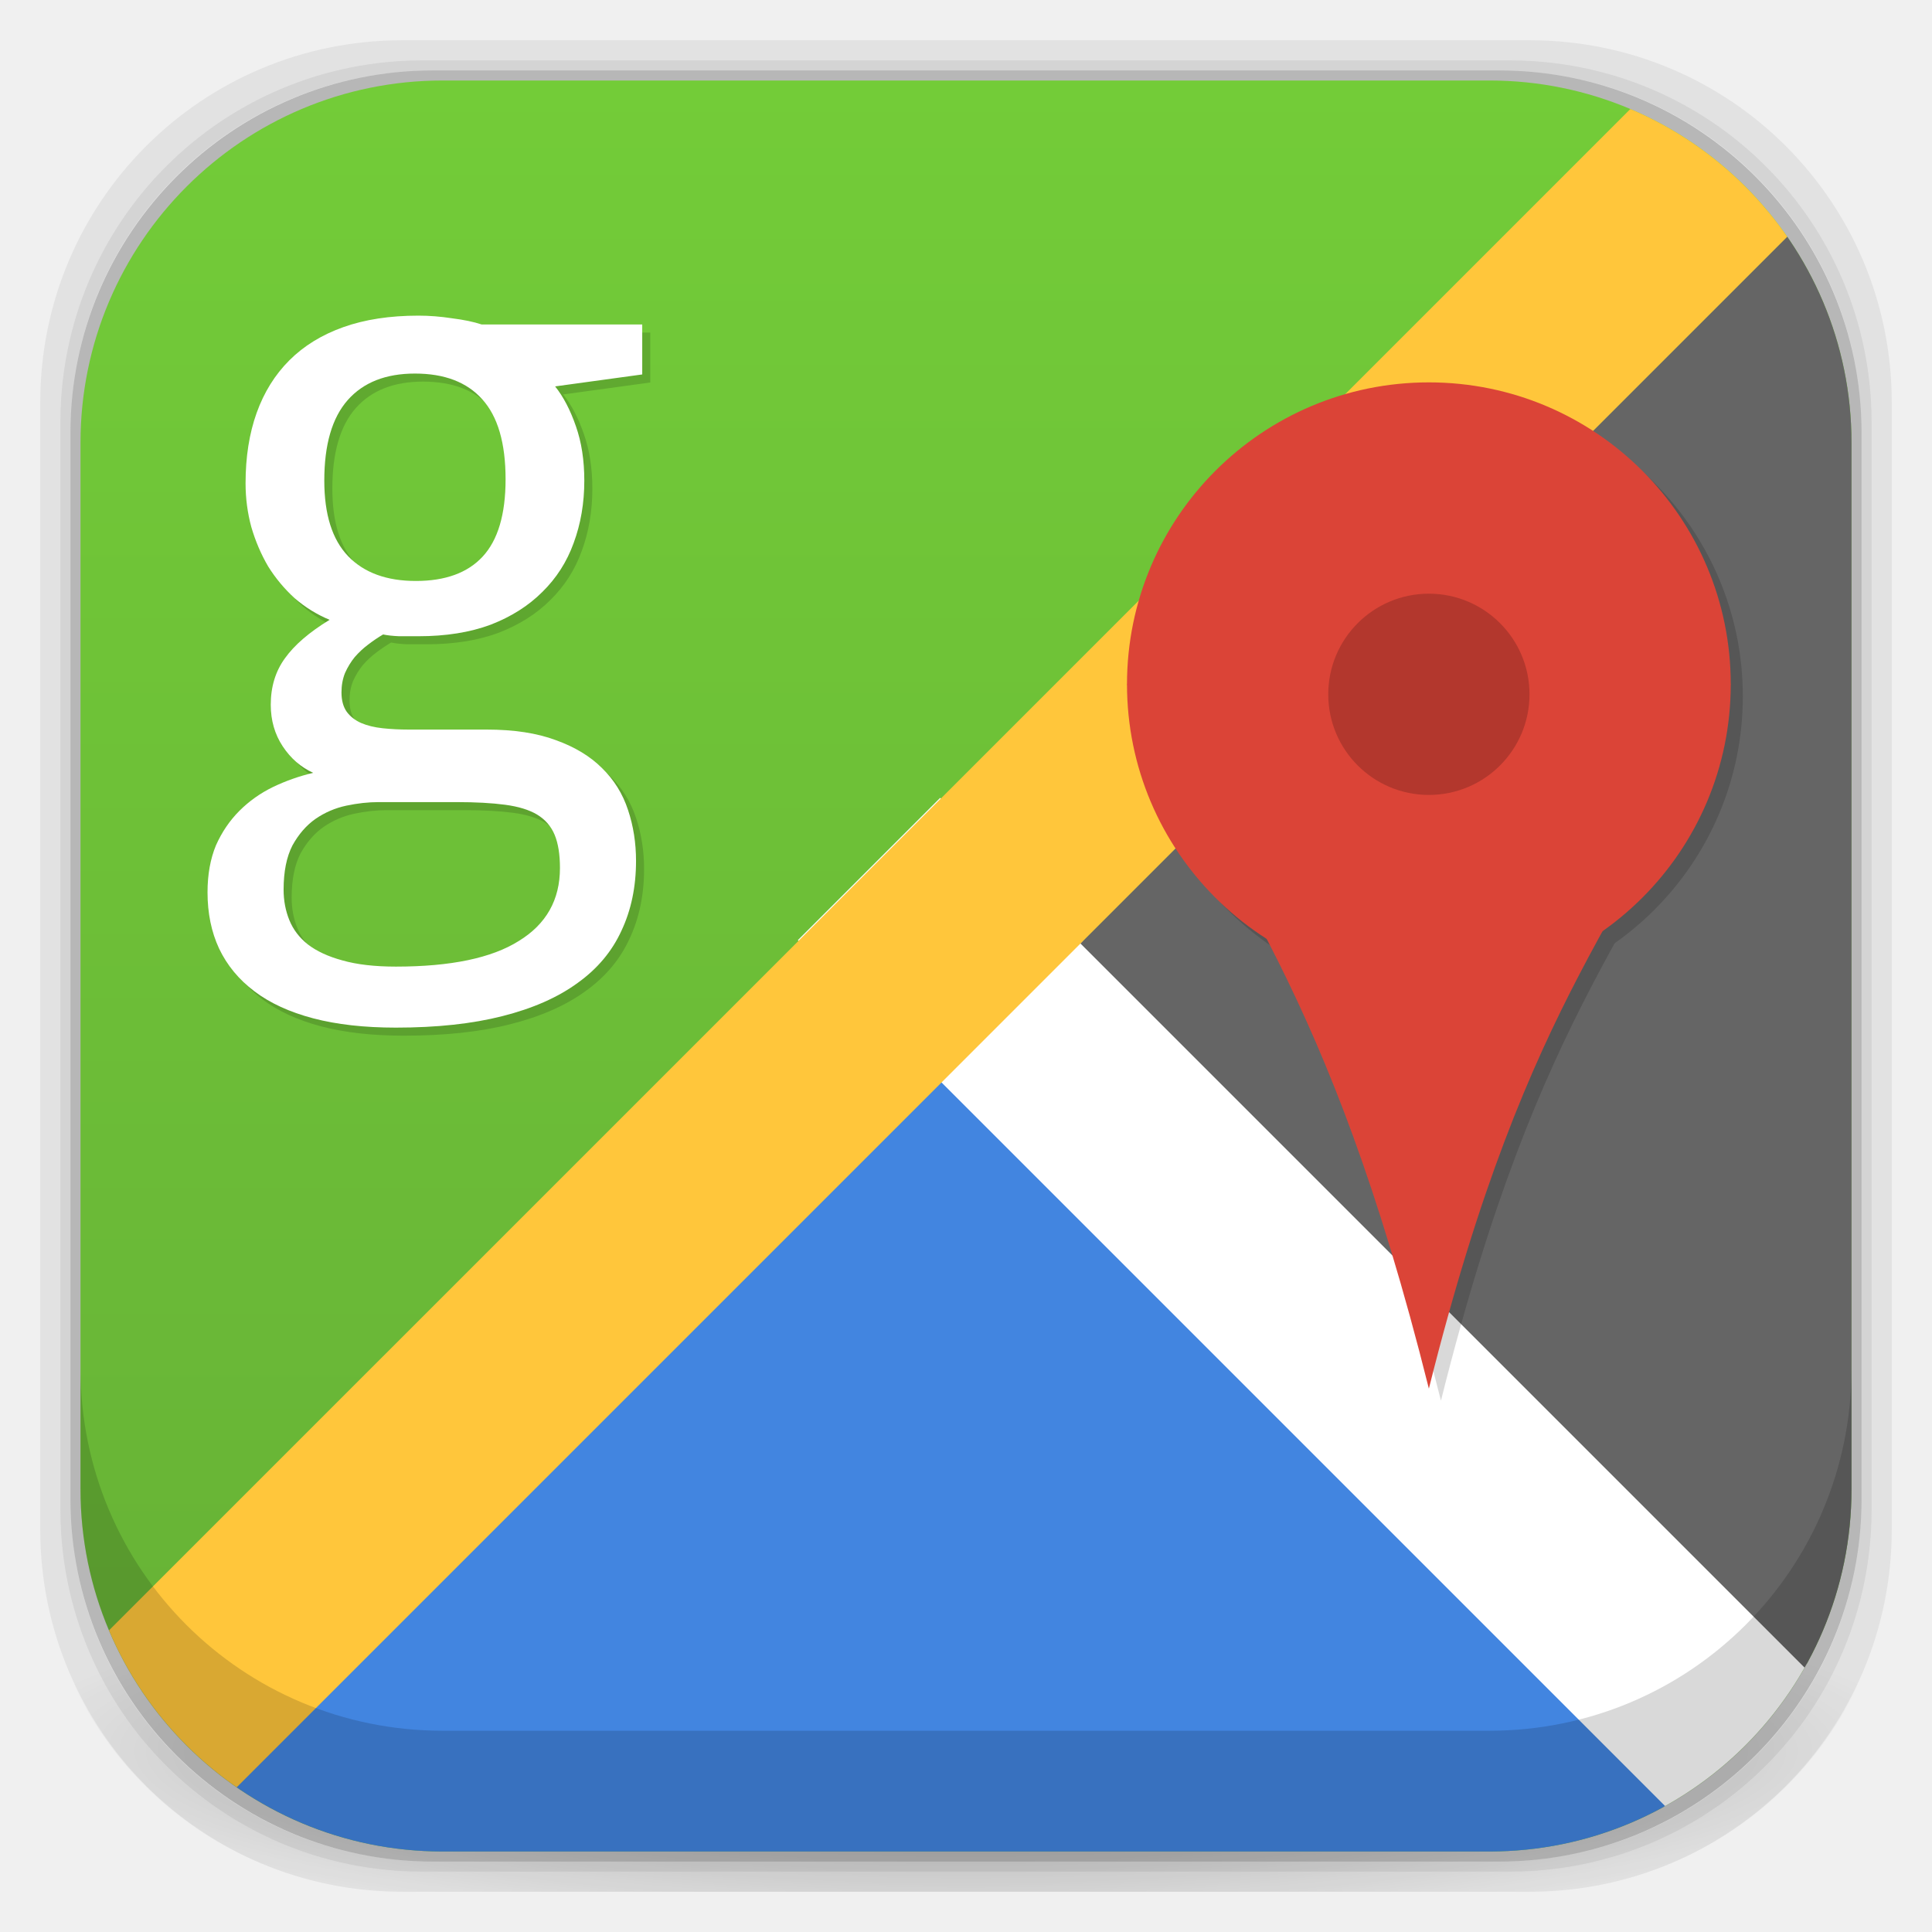
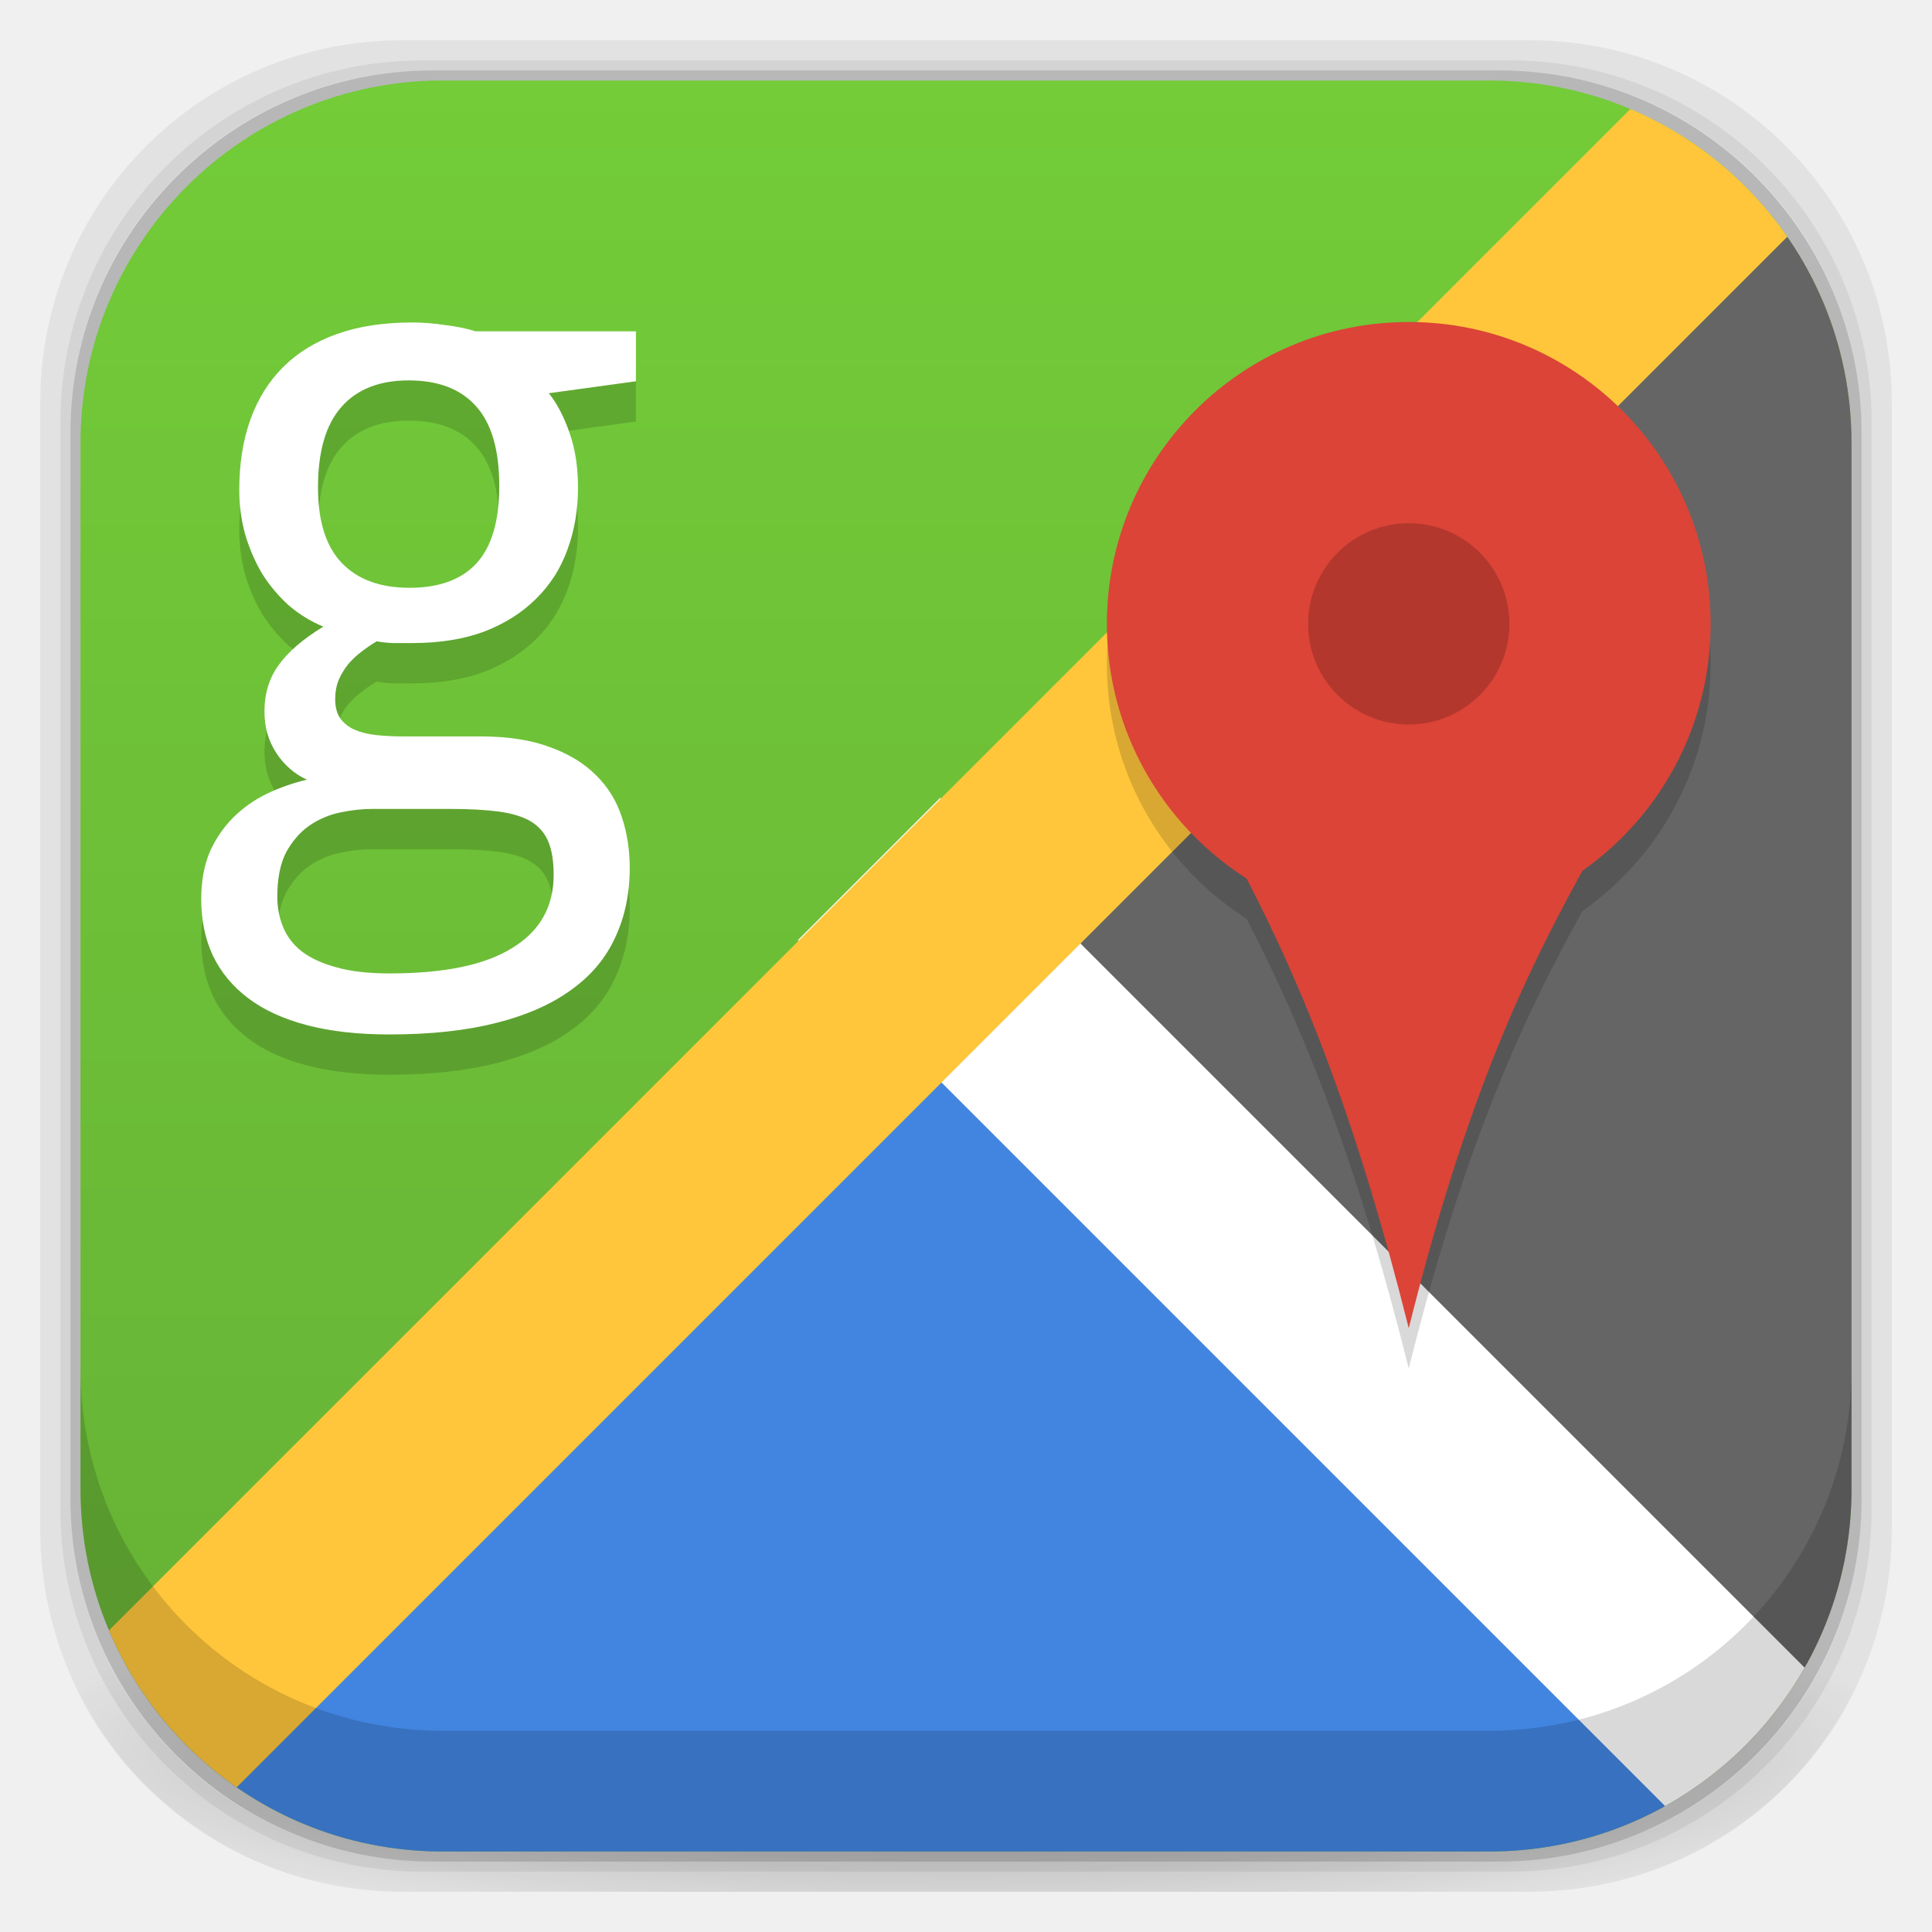
<svg xmlns="http://www.w3.org/2000/svg" xmlns:xlink="http://www.w3.org/1999/xlink" width="48" height="48" id="svg4230" version="1.1">
  <defs id="defs4232">
    <linearGradient id="linearGradient3868">
      <stop style="stop-color:#375702;stop-opacity:1;" offset="0" id="stop3870" />
      <stop style="stop-color:#3a5c05;stop-opacity:1;" offset="1" id="stop3872" />
    </linearGradient>
    <linearGradient id="linearGradient3869">
      <stop style="stop-color:#fef3f1;stop-opacity:1;" offset="0" id="stop3871" />
      <stop style="stop-color:#ffe4e7;stop-opacity:1;" offset="1" id="stop3873" />
    </linearGradient>
    <linearGradient id="linearGradient4524">
      <stop style="stop-color:#66b036;stop-opacity:1;" offset="0" id="stop4526" />
      <stop style="stop-color:#73cc38;stop-opacity:1;" offset="1" id="stop4528" />
    </linearGradient>
    <linearGradient id="linearGradient4512">
      <stop style="stop-color:#d9d2d1;stop-opacity:1;" offset="0" id="stop4514" />
      <stop style="stop-color:#fefcfc;stop-opacity:1;" offset="1" id="stop4516" />
    </linearGradient>
    <linearGradient id="linearGradient4243">
      <stop style="stop-color:#000000;stop-opacity:1;" offset="0" id="stop4245" />
      <stop style="stop-color:#000000;stop-opacity:0;" offset="1" id="stop4247" />
    </linearGradient>
    <linearGradient id="linearGradient4216">
      <stop style="stop-color:#a0c4e6;stop-opacity:1;" offset="0" id="stop4218" />
      <stop style="stop-color:#d0e2f1;stop-opacity:1;" offset="1" id="stop4220" />
    </linearGradient>
    <linearGradient id="linearGradient4208">
      <stop style="stop-color:#70a3d6;stop-opacity:1;" offset="0" id="stop4210" />
      <stop style="stop-color:#88b6e1;stop-opacity:1;" offset="1" id="stop4212" />
    </linearGradient>
    <linearGradient id="linearGradient4200">
      <stop style="stop-color:#427dbe;stop-opacity:1;" offset="0" id="stop4202" />
      <stop style="stop-color:#739bd1;stop-opacity:1;" offset="1" id="stop4204" />
    </linearGradient>
    <linearGradient id="linearGradient4192">
      <stop style="stop-color:#4970a4;stop-opacity:1;" offset="0" id="stop4194" />
      <stop style="stop-color:#6090c0;stop-opacity:1;" offset="1" id="stop4196" />
    </linearGradient>
    <radialGradient xlink:href="#linearGradient3688-166-749-5-9-1" id="radialGradient4351" gradientUnits="userSpaceOnUse" gradientTransform="matrix(2.320171,0,0,0.4,28.61784,28.6)" cx="4.993" cy="43.5" fx="4.993" fy="43.5" r="2.5" />
    <linearGradient id="linearGradient3688-166-749-5-9-1">
      <stop id="stop2883-0-2-9" style="stop-color:#181818;stop-opacity:1" offset="0" />
      <stop id="stop2885-5-3-8" style="stop-color:#181818;stop-opacity:0" offset="1" />
    </linearGradient>
    <linearGradient id="linearGradient3688-464-309-8-9-4">
      <stop id="stop2889-9-9-1" style="stop-color:#181818;stop-opacity:1" offset="0" />
      <stop id="stop2891-4-2-9" style="stop-color:#181818;stop-opacity:0" offset="1" />
    </linearGradient>
    <linearGradient id="linearGradient3702-501-757-0-4-0">
      <stop id="stop2895-0-2-1" style="stop-color:#181818;stop-opacity:0" offset="0" />
      <stop id="stop2897-2-8-2" style="stop-color:#181818;stop-opacity:1" offset="0.5" />
      <stop id="stop2899-6-1-6" style="stop-color:#181818;stop-opacity:0" offset="1" />
    </linearGradient>
    <linearGradient id="linearGradient3811-3">
      <stop style="stop-color:#000000;stop-opacity:1;" offset="0" id="stop3813-0" />
      <stop style="stop-color:#000000;stop-opacity:0;" offset="1" id="stop3815-0" />
    </linearGradient>
    <clipPath id="clipPath-887332295">
      <g id="g3945" transform="translate(0,-1004.362)">
        <rect id="rect3947" fill="#1890d0" width="46" height="46" x="1" y="1005.36" rx="4" />
      </g>
    </clipPath>
    <clipPath id="clipPath-867792831">
      <g id="g3940" transform="translate(0,-1004.362)">
        <rect id="rect3942" fill="#1890d0" width="46" height="46" x="1" y="1005.36" rx="4" />
      </g>
    </clipPath>
    <linearGradient gradientTransform="translate(-47.99779,0.00221467)" gradientUnits="userSpaceOnUse" x2="47" x1="1" id="linearGradient3764">
      <stop id="stop3935" stop-opacity="1" stop-color="#e4e4e4" />
      <stop id="stop3937" stop-opacity="1" stop-color="#eee" offset="1" />
    </linearGradient>
    <radialGradient xlink:href="#linearGradient4243" id="radialGradient4274" gradientUnits="userSpaceOnUse" gradientTransform="matrix(1.043478,0,0,0.1956518,-1.04348,35.18481)" cx="24" cy="42.5" fx="24" fy="42.5" r="23" />
    <linearGradient xlink:href="#linearGradient4512" id="linearGradient4554" gradientUnits="userSpaceOnUse" x1="12.5" y1="28" x2="12.5" y2="17" />
    <clipPath id="clipPath-368322014">
      <g transform="translate(0,-1004.362)" id="g17">
        <path style="fill:#1890d0" d="m -24,13 c 0,1.105 -0.672,2 -1.5,2 -0.828,0 -1.5,-0.895 -1.5,-2 0,-1.105 0.672,-2 1.5,-2 0.828,0 1.5,0.895 1.5,2 z" transform="matrix(15.33333,0,0,11.5,415,878.8622)" id="path19" />
      </g>
    </clipPath>
    <linearGradient xlink:href="#linearGradient3869" id="linearGradient3875" x1="24" y1="8" x2="24" y2="38" gradientUnits="userSpaceOnUse" gradientTransform="translate(-44,1004.362)" />
    <linearGradient xlink:href="#linearGradient3869" id="linearGradient3908" x1="-44.231" y1="3" x2="-44.231" y2="28" gradientUnits="userSpaceOnUse" gradientTransform="matrix(1.3,0,0,1.04,82.5,6.88)" />
    <clipPath id="clipPath-368322014-4">
      <g transform="translate(0,-1004.362)" id="g17-3">
        <path style="fill:#1890d0" d="m -24,13 c 0,1.105 -0.672,2 -1.5,2 -0.828,0 -1.5,-0.895 -1.5,-2 0,-1.105 0.672,-2 1.5,-2 0.828,0 1.5,0.895 1.5,2 z" transform="matrix(15.33333,0,0,11.5,415,878.8622)" id="path19-0" />
      </g>
    </clipPath>
    <linearGradient xlink:href="#linearGradient3868" id="linearGradient3874" x1="24" y1="1015.362" x2="24" y2="1039.362" gradientUnits="userSpaceOnUse" />
    <linearGradient xlink:href="#linearGradient3963" id="linearGradient3913" x1="25.076" y1="1039.624" x2="25.039" y2="1010.09" gradientUnits="userSpaceOnUse" />
    <linearGradient id="linearGradient3963">
      <stop style="stop-color:#000000;stop-opacity:1;" offset="0" id="stop3965" />
      <stop style="stop-color:#000000;stop-opacity:0;" offset="1" id="stop3967" />
    </linearGradient>
    <linearGradient xlink:href="#linearGradient3963" id="linearGradient3985" x1="25.076" y1="1039.624" x2="25.039" y2="1010.09" gradientUnits="userSpaceOnUse" />
    <linearGradient xlink:href="#linearGradient3963" id="linearGradient3993" x1="25.076" y1="1039.624" x2="25.039" y2="1010.09" gradientUnits="userSpaceOnUse" />
    <linearGradient xlink:href="#linearGradient3963" id="linearGradient4001" x1="25.076" y1="1039.624" x2="25.039" y2="1010.09" gradientUnits="userSpaceOnUse" />
    <linearGradient xlink:href="#linearGradient3963" id="linearGradient4009" x1="25.076" y1="1039.624" x2="25.039" y2="1010.09" gradientUnits="userSpaceOnUse" />
    <linearGradient xlink:href="#linearGradient3963" id="linearGradient4017" x1="25.076" y1="1039.624" x2="25.039" y2="1010.09" gradientUnits="userSpaceOnUse" />
    <linearGradient xlink:href="#linearGradient3963" id="linearGradient4025" x1="25.076" y1="1039.624" x2="25.039" y2="1010.09" gradientUnits="userSpaceOnUse" />
    <linearGradient xlink:href="#linearGradient3963" id="linearGradient4033" x1="25.076" y1="1039.624" x2="25.039" y2="1010.09" gradientUnits="userSpaceOnUse" />
    <linearGradient y2="1010.09" x2="25.039" y1="1039.624" x1="25.076" gradientUnits="userSpaceOnUse" id="linearGradient4049" xlink:href="#linearGradient3963" />
    <linearGradient y2="1010.09" x2="25.039" y1="1039.624" x1="25.076" gradientUnits="userSpaceOnUse" id="linearGradient4051" xlink:href="#linearGradient3963" />
    <linearGradient y2="1010.09" x2="25.039" y1="1039.624" x1="25.076" gradientUnits="userSpaceOnUse" id="linearGradient4053" xlink:href="#linearGradient3963" />
    <linearGradient y2="1010.09" x2="25.039" y1="1039.624" x1="25.076" gradientUnits="userSpaceOnUse" id="linearGradient4055" xlink:href="#linearGradient3963" />
    <linearGradient y2="1010.09" x2="25.039" y1="1039.624" x1="25.076" gradientUnits="userSpaceOnUse" id="linearGradient4057" xlink:href="#linearGradient3963" />
    <linearGradient y2="1010.09" x2="25.039" y1="1039.624" x1="25.076" gradientUnits="userSpaceOnUse" id="linearGradient4059" xlink:href="#linearGradient3963" />
    <linearGradient y2="1010.09" x2="25.039" y1="1039.624" x1="25.076" gradientUnits="userSpaceOnUse" id="linearGradient4061" xlink:href="#linearGradient3963" />
    <linearGradient y2="1010.09" x2="25.039" y1="1039.624" x1="25.076" gradientUnits="userSpaceOnUse" id="linearGradient4063" xlink:href="#linearGradient3963" />
    <linearGradient xlink:href="#linearGradient3963" id="linearGradient4032" x1="24.099" y1="1049.488" x2="24.078" y2="1006.266" gradientUnits="userSpaceOnUse" />
    <linearGradient xlink:href="#linearGradient4441" id="linearGradient4447" x1="24.375" y1="38" x2="24.375" y2="2" gradientUnits="userSpaceOnUse" />
    <linearGradient id="linearGradient4441">
      <stop style="stop-color:#ffffff;stop-opacity:0.12;" offset="0" id="stop4443" />
      <stop style="stop-color:#ffffff;stop-opacity:0.44;" offset="1" id="stop4445" />
    </linearGradient>
    <linearGradient xlink:href="#linearGradient3868-5" id="linearGradient3899" gradientUnits="userSpaceOnUse" x1="24" y1="1015.362" x2="24" y2="1039.362" />
    <linearGradient id="linearGradient3868-5">
      <stop style="stop-color:#517d03;stop-opacity:1;" offset="0" id="stop3870-5" />
      <stop style="stop-color:#518107;stop-opacity:1;" offset="1" id="stop3872-3" />
    </linearGradient>
    <linearGradient xlink:href="#linearGradient3868-5" id="linearGradient7137" x1="241.005" y1="142.166" x2="241.091" y2="350.763" gradientUnits="userSpaceOnUse" />
    <linearGradient xlink:href="#linearGradient3868-5" id="linearGradient7139" gradientUnits="userSpaceOnUse" x1="241.005" y1="142.166" x2="241.091" y2="350.763" />
    <linearGradient xlink:href="#linearGradient3868-5" id="linearGradient7354" x1="81.5" y1="1014.112" x2="81.5" y2="1045.862" gradientUnits="userSpaceOnUse" gradientTransform="translate(7,-3.625)" />
    <linearGradient xlink:href="#linearGradient3868-5" id="linearGradient3955" x1="51.927" y1="1039.369" x2="67.927" y2="1039.369" gradientUnits="userSpaceOnUse" gradientTransform="matrix(1.375,0,0,1.066667,-21.40004,-82.29813)" />
    <linearGradient xlink:href="#linearGradient4524" id="linearGradient4276" gradientUnits="userSpaceOnUse" x1="24" y1="46" x2="24" y2="2" gradientTransform="translate(8.1469726e-7,1.7442975e-5)" />
    <clipPath clipPathUnits="userSpaceOnUse" id="clipPath4293">
      <rect style="fill:url(#linearGradient4297);fill-opacity:1;stroke:none" id="rect4295" width="44" height="44" x="2" y="2" ry="9" rx="9" transform="matrix(0.7071068,0.7071068,-0.7071068,0.7071068,0,0)" />
    </clipPath>
    <linearGradient xlink:href="#linearGradient4524" id="linearGradient4297" gradientUnits="userSpaceOnUse" x1="24" y1="46" x2="24" y2="2" />
    <clipPath clipPathUnits="userSpaceOnUse" id="clipPath4305">
      <rect style="fill:url(#linearGradient4309);fill-opacity:1;stroke:none" id="rect4307" width="44" height="44" x="2" y="2" ry="9" rx="9" transform="matrix(0.7071068,-0.7071068,0.7071068,0.7071068,0,0)" />
    </clipPath>
    <linearGradient xlink:href="#linearGradient4524" id="linearGradient4309" gradientUnits="userSpaceOnUse" gradientTransform="translate(8.1469726e-7,1.7442975e-5)" x1="24" y1="46" x2="24" y2="2" />
    <clipPath clipPathUnits="userSpaceOnUse" id="clipPath4354">
      <rect style="opacity:1;fill:#b3b3b3;fill-opacity:1" id="rect4356" width="34.875" height="40" x="35.551" y="-42.406" rx="0" ry="0" transform="matrix(0.7071068,0.7071068,-0.7071068,0.7071068,0,0)" />
    </clipPath>
    <clipPath clipPathUnits="userSpaceOnUse" id="clipPath4364">
      <rect style="fill:url(#linearGradient4368);fill-opacity:1;stroke:none" id="rect4366" width="44" height="44" x="2" y="2" ry="9" rx="9" transform="matrix(0.7071068,-0.7071068,0.7071068,0.7071068,0,0)" />
    </clipPath>
    <linearGradient xlink:href="#linearGradient4524" id="linearGradient4368" gradientUnits="userSpaceOnUse" gradientTransform="translate(8.1469726e-7,1.7442975e-5)" x1="24" y1="46" x2="24" y2="2" />
  </defs>
  <g id="layer3" style="display:inline">
    <path style="opacity:0.06;fill:#000000;fill-opacity:1;stroke:none" d="M 10,1 C 5.014,1 1,5.014 1,10 l 0,28 c 0,4.986 4.014,9 9,9 l 28,0 c 4.986,0 9,-4.014 9,-9 L 47,10 C 47,5.014 42.986,1 38,1 L 10,1 z m 0.5,0.5 27,0 c 4.986,0 9,4.014 9,9 l 0,27 c 0,4.986 -4.014,9 -9,9 l -27,0 c -4.986,0 -9,-4.014 -9,-9 l 0,-27 c 0,-4.986 4.014,-9 9,-9 z" id="rect3829" />
    <path style="opacity:0.12;fill:#000000;fill-opacity:1;stroke:none" d="m 10.5,1.5 c -4.986,0 -9,4.014 -9,9 l 0,27 c 0,4.986 4.014,9 9,9 l 27,0 c 4.986,0 9,-4.014 9,-9 l 0,-27 c 0,-4.986 -4.014,-9 -9,-9 l -27,0 z m 0.25,0.25 26.5,0 c 4.986,0 9,4.014 9,9 l 0,26.5 c 0,4.986 -4.014,9 -9,9 l -26.5,0 c -4.986,0 -9,-4.014 -9,-9 l 0,-26.5 c 0,-4.986 4.014,-9 9,-9 z" id="rect3827" />
    <rect style="opacity:0.24;fill:#000000;fill-opacity:1;stroke:none" id="rect3038-4" width="44.5" height="44.5" x="1.75" y="1.75" ry="9" rx="9" />
  </g>
  <g id="layer6" style="display:inline">
    <path style="opacity:0.3;fill:url(#radialGradient4274);fill-opacity:1;stroke:none" d="M 1.031,39 C 1.519,43.519 5.347,47 10,47 l 28,0 c 4.653,0 8.481,-3.481 8.969,-8 l -45.938,0 z" id="rect4241" />
  </g>
  <g id="layer2" style="display:inline">
    <rect rx="9" ry="9" y="2" x="2" height="44" width="44" id="rect4274" style="fill:url(#linearGradient4276);fill-opacity:1;stroke:none" />
    <rect style="opacity:1;fill:#ffffff;fill-opacity:1" id="rect4303" width="45" height="5" x="30.533" y="-2.5" rx="0" ry="5" transform="matrix(0.7071068,0.7071068,-0.7071068,0.7071068,0,0)" clip-path="url(#clipPath4305)" />
    <rect style="fill:#656565;fill-opacity:1;stroke:none" id="rect4311" width="44" height="44" x="2" y="2" ry="9" rx="9" clip-path="url(#clipPath4354)" />
    <rect style="opacity:1;fill:#4285e0;fill-opacity:1" id="rect4362" width="35" height="35" x="35.533" y="2.476" rx="0" ry="0" transform="matrix(0.7071068,0.7071068,-0.7071068,0.7071068,0,0)" clip-path="url(#clipPath4364)" />
    <path style="opacity:1;fill:#ffc63b;fill-opacity:1" clip-path="url(#clipPath4293)" d="m -38.106,30.557 90,0 c 10e-7,0 2e-6,0 2e-6,2e-6 l 0,5 c 0,1e-6 -1e-6,2e-6 -2e-6,2e-6 l -90,0 c -10e-7,0 -2e-6,-10e-7 -2e-6,-2e-6 l 0,-5 c 0,-2e-6 10e-7,-2e-6 2e-6,-2e-6 z" id="rect4287" transform="matrix(0.7071068,-0.7071068,0.7071068,0.7071068,0,0)" />
-     <g style="opacity:0.15;fill:#000000;fill-opacity:1" transform="matrix(0.5,0,0,0.5,58.3,15.8)" id="g4433">
+     <g style="opacity:0.15;fill:#000000;fill-opacity:1" transform="matrix(0.5,0,0,0.5,57.5,15)" id="g4433">
      <circle style="opacity:1;fill:#000000;fill-opacity:1" id="circle4435" cx="-45" cy="3" r="15" />
      <path style="opacity:1;fill:#000000;fill-opacity:1" d="m -60,3 30,0 c -5,11.666 -10,15 -15,35 l 2e-6,0 C -50,18 -55,13 -60,3 Z" id="path4437" />
    </g>
-     <g id="g4427" transform="matrix(0.5,0,0,0.5,58,15.5)" style="fill:#db4437;fill-opacity:1">
+     <g id="g4427" transform="matrix(0.5,0,0,0.5,57.5,14)" style="fill:#db4437;fill-opacity:1">
      <circle r="15" cy="3" cx="-45" id="path4422" style="opacity:1;fill:#db4437;fill-opacity:1" />
      <path id="rect4424" d="m -60,3 30,0 c -5,11.666 -10,15 -15,35 l 2e-6,0 C -50,18 -55,13 -60,3 Z" style="opacity:1;fill:#db4437;fill-opacity:1" />
    </g>
-     <circle style="opacity:1;fill:#b3372d;fill-opacity:1" id="path4431" cx="35.5" cy="17.25" r="2.5" />
-     <g id="g4292" style="font-style:normal;font-variant:normal;font-weight:bold;font-stretch:normal;font-size:40px;line-height:125%;font-family:'Droid Sans';-inkscape-font-specification:'Droid Sans Bold';letter-spacing:0px;word-spacing:0px;fill:#000000;fill-opacity:1;stroke:none;stroke-width:1px;stroke-linecap:butt;stroke-linejoin:miter;stroke-opacity:1;opacity:0.15" transform="translate(0.2,0.2)">
+     <circle style="opacity:1;fill:#b3372d;fill-opacity:1" id="path4431" cx="35" cy="15.5" r="2.5" />
+     <g id="g4292" style="font-style:normal;font-variant:normal;font-weight:bold;font-stretch:normal;font-size:40px;line-height:125%;font-family:'Droid Sans';-inkscape-font-specification:'Droid Sans Bold';letter-spacing:0px;word-spacing:0px;opacity:0.15;fill:#000000;fill-opacity:1;stroke:none;stroke-width:1px;stroke-linecap:butt;stroke-linejoin:miter;stroke-opacity:1" transform="translate(-0.1564965,1.169731)">
      <path id="path4294" style="font-style:normal;font-variant:normal;font-weight:normal;font-stretch:normal;font-size:22.5px;font-family:'Droid Sans';-inkscape-font-specification:'Droid Sans';fill:#000000" d="m 15.956,8.062 0,1.241 -2.164,0.297 q 0.308,0.385 0.516,0.989 0.209,0.593 0.209,1.351 0,0.835 -0.264,1.549 -0.253,0.703 -0.78,1.219 -0.516,0.516 -1.285,0.813 -0.769,0.286 -1.791,0.286 -0.242,0 -0.483,0 -0.242,-0.011 -0.396,-0.044 -0.187,0.11 -0.374,0.253 -0.176,0.132 -0.33,0.308 -0.143,0.176 -0.242,0.396 -0.088,0.22 -0.088,0.483 0,0.297 0.132,0.483 0.132,0.176 0.352,0.275 0.231,0.099 0.538,0.132 0.308,0.033 0.648,0.033 l 1.934,0 q 1.022,0 1.725,0.264 0.703,0.253 1.143,0.692 0.45,0.439 0.648,1.044 0.198,0.593 0.198,1.263 0,0.967 -0.363,1.736 -0.352,0.769 -1.088,1.296 -0.736,0.538 -1.868,0.824 -1.121,0.286 -2.648,0.286 -1.176,0 -2.054,-0.231 Q 6.903,25.069 6.321,24.629 5.739,24.19 5.442,23.564 5.156,22.948 5.156,22.168 q 0,-0.659 0.209,-1.165 0.22,-0.494 0.582,-0.857 0.363,-0.363 0.835,-0.593 0.483,-0.231 1,-0.352 -0.461,-0.209 -0.758,-0.659 -0.297,-0.45 -0.297,-1.033 0,-0.67 0.352,-1.154 0.352,-0.494 1.11,-0.956 Q 7.716,15.203 7.321,14.863 6.936,14.511 6.662,14.072 6.398,13.621 6.244,13.094 6.101,12.566 6.101,12.006 q 0,-0.978 0.275,-1.747 Q 6.651,9.49 7.189,8.952 7.727,8.414 8.529,8.128 9.331,7.842 10.397,7.842 q 0.406,0 0.835,0.066 0.439,0.055 0.736,0.154 l 3.988,0 z M 7.046,22.103 q 0,0.406 0.143,0.758 0.143,0.352 0.461,0.604 0.33,0.253 0.857,0.396 0.538,0.154 1.329,0.154 2.043,0 3.054,-0.637 1.022,-0.626 1.022,-1.813 0,-0.505 -0.132,-0.824 -0.132,-0.319 -0.439,-0.505 -0.297,-0.176 -0.791,-0.242 -0.494,-0.066 -1.208,-0.066 l -1.934,0 q -0.385,0 -0.802,0.088 -0.417,0.088 -0.769,0.33 Q 7.497,20.586 7.266,21.004 7.046,21.432 7.046,22.103 Z M 8.057,11.94 q 0,1.263 0.593,1.879 0.593,0.615 1.681,0.615 1.099,0 1.659,-0.604 0.571,-0.615 0.571,-1.923 0,-1.351 -0.582,-1.989 -0.571,-0.637 -1.67,-0.637 -1.088,0 -1.67,0.659 -0.582,0.659 -0.582,2 z" />
    </g>
-     <g style="font-style:normal;font-variant:normal;font-weight:bold;font-stretch:normal;font-size:40px;line-height:125%;font-family:'Droid Sans';-inkscape-font-specification:'Droid Sans Bold';letter-spacing:0px;word-spacing:0px;fill:#ffffff;fill-opacity:1;stroke:none;stroke-width:1px;stroke-linecap:butt;stroke-linejoin:miter;stroke-opacity:1" id="text4285">
+     <g style="font-style:normal;font-variant:normal;font-weight:bold;font-stretch:normal;font-size:40px;line-height:125%;font-family:'Droid Sans';-inkscape-font-specification:'Droid Sans Bold';letter-spacing:0px;word-spacing:0px;fill:#ffffff;fill-opacity:1;stroke:none;stroke-width:1px;stroke-linecap:butt;stroke-linejoin:miter;stroke-opacity:1" id="text4285" transform="translate(-0.1564965,0.169731)">
      <path d="m 15.956,8.062 0,1.241 -2.164,0.297 q 0.308,0.385 0.516,0.989 0.209,0.593 0.209,1.351 0,0.835 -0.264,1.549 -0.253,0.703 -0.78,1.219 -0.516,0.516 -1.285,0.813 -0.769,0.286 -1.791,0.286 -0.242,0 -0.483,0 -0.242,-0.011 -0.396,-0.044 -0.187,0.11 -0.374,0.253 -0.176,0.132 -0.33,0.308 -0.143,0.176 -0.242,0.396 -0.088,0.22 -0.088,0.483 0,0.297 0.132,0.483 0.132,0.176 0.352,0.275 0.231,0.099 0.538,0.132 0.308,0.033 0.648,0.033 l 1.934,0 q 1.022,0 1.725,0.264 0.703,0.253 1.143,0.692 0.45,0.439 0.648,1.044 0.198,0.593 0.198,1.263 0,0.967 -0.363,1.736 -0.352,0.769 -1.088,1.296 -0.736,0.538 -1.868,0.824 -1.121,0.286 -2.648,0.286 -1.176,0 -2.054,-0.231 Q 6.903,25.069 6.321,24.629 5.739,24.19 5.442,23.564 5.156,22.948 5.156,22.168 q 0,-0.659 0.209,-1.165 0.22,-0.494 0.582,-0.857 0.363,-0.363 0.835,-0.593 0.483,-0.231 1,-0.352 -0.461,-0.209 -0.758,-0.659 -0.297,-0.45 -0.297,-1.033 0,-0.67 0.352,-1.154 0.352,-0.494 1.11,-0.956 Q 7.716,15.203 7.321,14.863 6.936,14.511 6.662,14.072 6.398,13.621 6.244,13.094 6.101,12.566 6.101,12.006 q 0,-0.978 0.275,-1.747 Q 6.651,9.49 7.189,8.952 7.727,8.414 8.529,8.128 9.331,7.842 10.397,7.842 q 0.406,0 0.835,0.066 0.439,0.055 0.736,0.154 l 3.988,0 z M 7.046,22.103 q 0,0.406 0.143,0.758 0.143,0.352 0.461,0.604 0.33,0.253 0.857,0.396 0.538,0.154 1.329,0.154 2.043,0 3.054,-0.637 1.022,-0.626 1.022,-1.813 0,-0.505 -0.132,-0.824 -0.132,-0.319 -0.439,-0.505 -0.297,-0.176 -0.791,-0.242 -0.494,-0.066 -1.208,-0.066 l -1.934,0 q -0.385,0 -0.802,0.088 -0.417,0.088 -0.769,0.33 Q 7.497,20.586 7.266,21.004 7.046,21.432 7.046,22.103 Z M 8.057,11.94 q 0,1.263 0.593,1.879 0.593,0.615 1.681,0.615 1.099,0 1.659,-0.604 0.571,-0.615 0.571,-1.923 0,-1.351 -0.582,-1.989 -0.571,-0.637 -1.67,-0.637 -1.088,0 -1.67,0.659 -0.582,0.659 -0.582,2 z" style="font-style:normal;font-variant:normal;font-weight:normal;font-stretch:normal;font-size:22.5px;font-family:'Droid Sans';-inkscape-font-specification:'Droid Sans';fill:#ffffff" id="path4290" />
    </g>
  </g>
  <g id="layer1" transform="translate(0,-1004.362)" style="display:inline">
    <path style="fill:#ffffff;stroke-miterlimit:10" id="path14" d="m 1864.47,1387.17 4.917,0.529 0,8.625 5.531,0.393 0,5.412 -5.531,-0.256 0,19.773 c 0,1.72 0.188,2.825 0.572,3.325 0.342,0.457 0.871,0.679 1.583,0.679 0.068,0 0.141,0 0.209,-0 1.088,-0.064 2.275,-0.397 3.564,-0.986 l 0,4.972 c -2.194,0.96 -4.345,1.536 -6.457,1.716 -0.303,0.021 -0.602,0.034 -0.888,0.034 -1.912,0 -3.372,-0.555 -4.37,-1.677 -1.165,-1.302 -1.746,-3.393 -1.746,-6.261 l 0,-21.919 -2.659,-0.119 0,-5.8 3.239,0.235 2.036,-8.668" />
    <path style="fill:#0c481e;stroke-miterlimit:10" id="path20" d="m 1863.599,1429.702 c -1.165,-1.302 -1.746,-3.393 -1.746,-6.261 l 0,-21.919 -2.659,-0.119 0,-5.8 -2.565,0 0,1.297 c 0.371,1.396 0.661,2.911 0.879,4.541 l 1.78,0.081 0,21.919 c 0,2.868 0.58,4.959 1.746,6.261 0.999,1.123 2.458,1.677 4.37,1.677 l 2.565,0 c -1.912,0 -3.372,-0.555 -4.37,-1.677 z m 0.871,-42.533 -2.565,0 -1.993,8.484 2.522,0.184 2.036,-8.668" />
    <path style="fill:#ffffff;stroke-miterlimit:10" id="path22" d="m 1847.71,1424.082 c 1.003,-2.578 1.498,-7.644 1.498,-15.198 0,-6.782 -0.491,-11.446 -1.485,-14.003 -0.999,-2.574 -2.488,-3.965 -4.49,-4.14 -0.154,-0.013 -0.303,-0.021 -0.452,-0.021 -1.852,0 -3.278,1.084 -4.272,3.256 -1.075,2.364 -1.617,7.272 -1.617,14.698 0,7.174 0.529,12.27 1.596,15.257 1.003,2.847 2.505,4.259 4.481,4.259 0.09,0 0.175,-0 0.265,-0.01 1.976,-0.128 3.465,-1.494 4.477,-4.101 m 7.673,1.6 c -1.758,4.144 -4.439,6.854 -8.104,8.109 0.371,1.899 0.93,3.179 1.673,3.85 0.576,0.521 1.464,0.777 2.655,0.777 0.346,0 0.717,-0.021 1.105,-0.064 l 0,5.599 -2.544,0.337 c -0.747,0.094 -1.46,0.145 -2.134,0.145 -2.228,0 -4.029,-0.542 -5.386,-1.635 -1.797,-1.438 -3.12,-4.221 -3.969,-8.335 -3.897,-0.832 -6.939,-3.312 -9.043,-7.469 -2.134,-4.229 -3.222,-10.413 -3.222,-18.497 0,-8.719 1.49,-15.155 4.417,-19.239 2.467,-3.44 5.915,-5.134 10.251,-5.134 0.691,0 1.413,0.043 2.151,0.128 5.1,0.589 8.8,2.996 11.207,7.166 2.364,4.08 3.521,9.931 3.521,17.609 0,7.037 -0.854,12.569 -2.578,16.653" />
    <path style="fill:#0c481e;stroke-miterlimit:10" id="path26" d="m 1845.022,1394.881 c 0.999,2.556 1.49,7.221 1.49,14.003 0,7.554 -0.495,12.62 -1.502,15.198 -0.807,2.083 -1.929,3.376 -3.354,3.875 0.414,0.154 0.854,0.235 1.315,0.235 0.09,0 0.175,-0 0.265,-0.01 1.976,-0.128 3.465,-1.494 4.477,-4.101 1.003,-2.578 1.498,-7.644 1.498,-15.198 0,-6.782 -0.491,-11.446 -1.485,-14.003 -0.999,-2.574 -2.488,-3.965 -4.49,-4.14 -0.154,-0.013 -0.303,-0.021 -0.452,-0.021 -0.465,0 -0.905,0.068 -1.315,0.209 l 0,0 c 1.536,0.474 2.719,1.797 3.555,3.952 z m -0.999,48.768 c -0.047,-0.021 -0.098,-0.043 -0.145,-0.068 0,0 -0.01,-0 -0.013,-0 -0.047,-0.021 -0.09,-0.047 -0.132,-0.068 -0.01,-0 -0.017,-0.01 -0.026,-0.013 -0.038,-0.021 -0.077,-0.043 -0.119,-0.064 -0.013,-0.01 -0.021,-0.013 -0.034,-0.021 -0.034,-0.017 -0.073,-0.038 -0.107,-0.06 -0.017,-0.01 -0.03,-0.017 -0.047,-0.03 -0.03,-0.017 -0.06,-0.034 -0.09,-0.051 -0.021,-0.013 -0.043,-0.026 -0.06,-0.038 -0.026,-0.017 -0.051,-0.034 -0.077,-0.051 -0.026,-0.013 -0.047,-0.03 -0.072,-0.047 -0.021,-0.013 -0.043,-0.026 -0.064,-0.043 -0.026,-0.017 -0.055,-0.038 -0.081,-0.055 -0.017,-0.013 -0.034,-0.026 -0.051,-0.038 -0.03,-0.021 -0.064,-0.047 -0.094,-0.073 -0.013,-0 -0.026,-0.013 -0.034,-0.021 -0.043,-0.034 -0.085,-0.068 -0.128,-0.102 -1.797,-1.438 -3.12,-4.221 -3.969,-8.335 -3.897,-0.832 -6.939,-3.312 -9.043,-7.469 -2.134,-4.229 -3.222,-10.413 -3.222,-18.497 0,-8.719 1.49,-15.155 4.417,-19.239 2.467,-3.44 5.915,-5.134 10.251,-5.134 0.013,0 -2.71,-0 -2.71,-0 l 0,0 c -4.332,0 -7.776,1.694 -10.243,5.134 -2.928,4.084 -4.417,10.52 -4.417,19.239 0,8.083 1.088,14.267 3.222,18.497 2.108,4.157 5.147,6.636 9.048,7.469 0.845,4.114 2.172,6.897 3.965,8.335 1.357,1.093 3.158,1.635 5.386,1.635 0.043,0 0.085,0 0.128,0 l 2.364,0 c -1.455,-0.026 -2.723,-0.282 -3.798,-0.781 0,0 0,0 0,-0" />
  </g>
  <g id="layer4" style="display:inline">
    <path style="opacity:0.15;fill:#000000;fill-opacity:1;stroke:none" d="m 2,34 0,3 c 0,4.986 4.014,9 9,9 l 26,0 c 4.986,0 9,-4.014 9,-9 l 0,-3 c 0,4.986 -4.014,9 -9,9 L 11,43 C 6.014,43 2,38.986 2,34 z" id="rect3038-42" />
  </g>
  <g id="layer7" style="display:none">
    <rect rx="9" ry="9" y="2" x="2" height="44" width="44" id="rect4169" style="fill:#abe1ad;fill-opacity:1;stroke:none;display:inline" />
  </g>
</svg>
